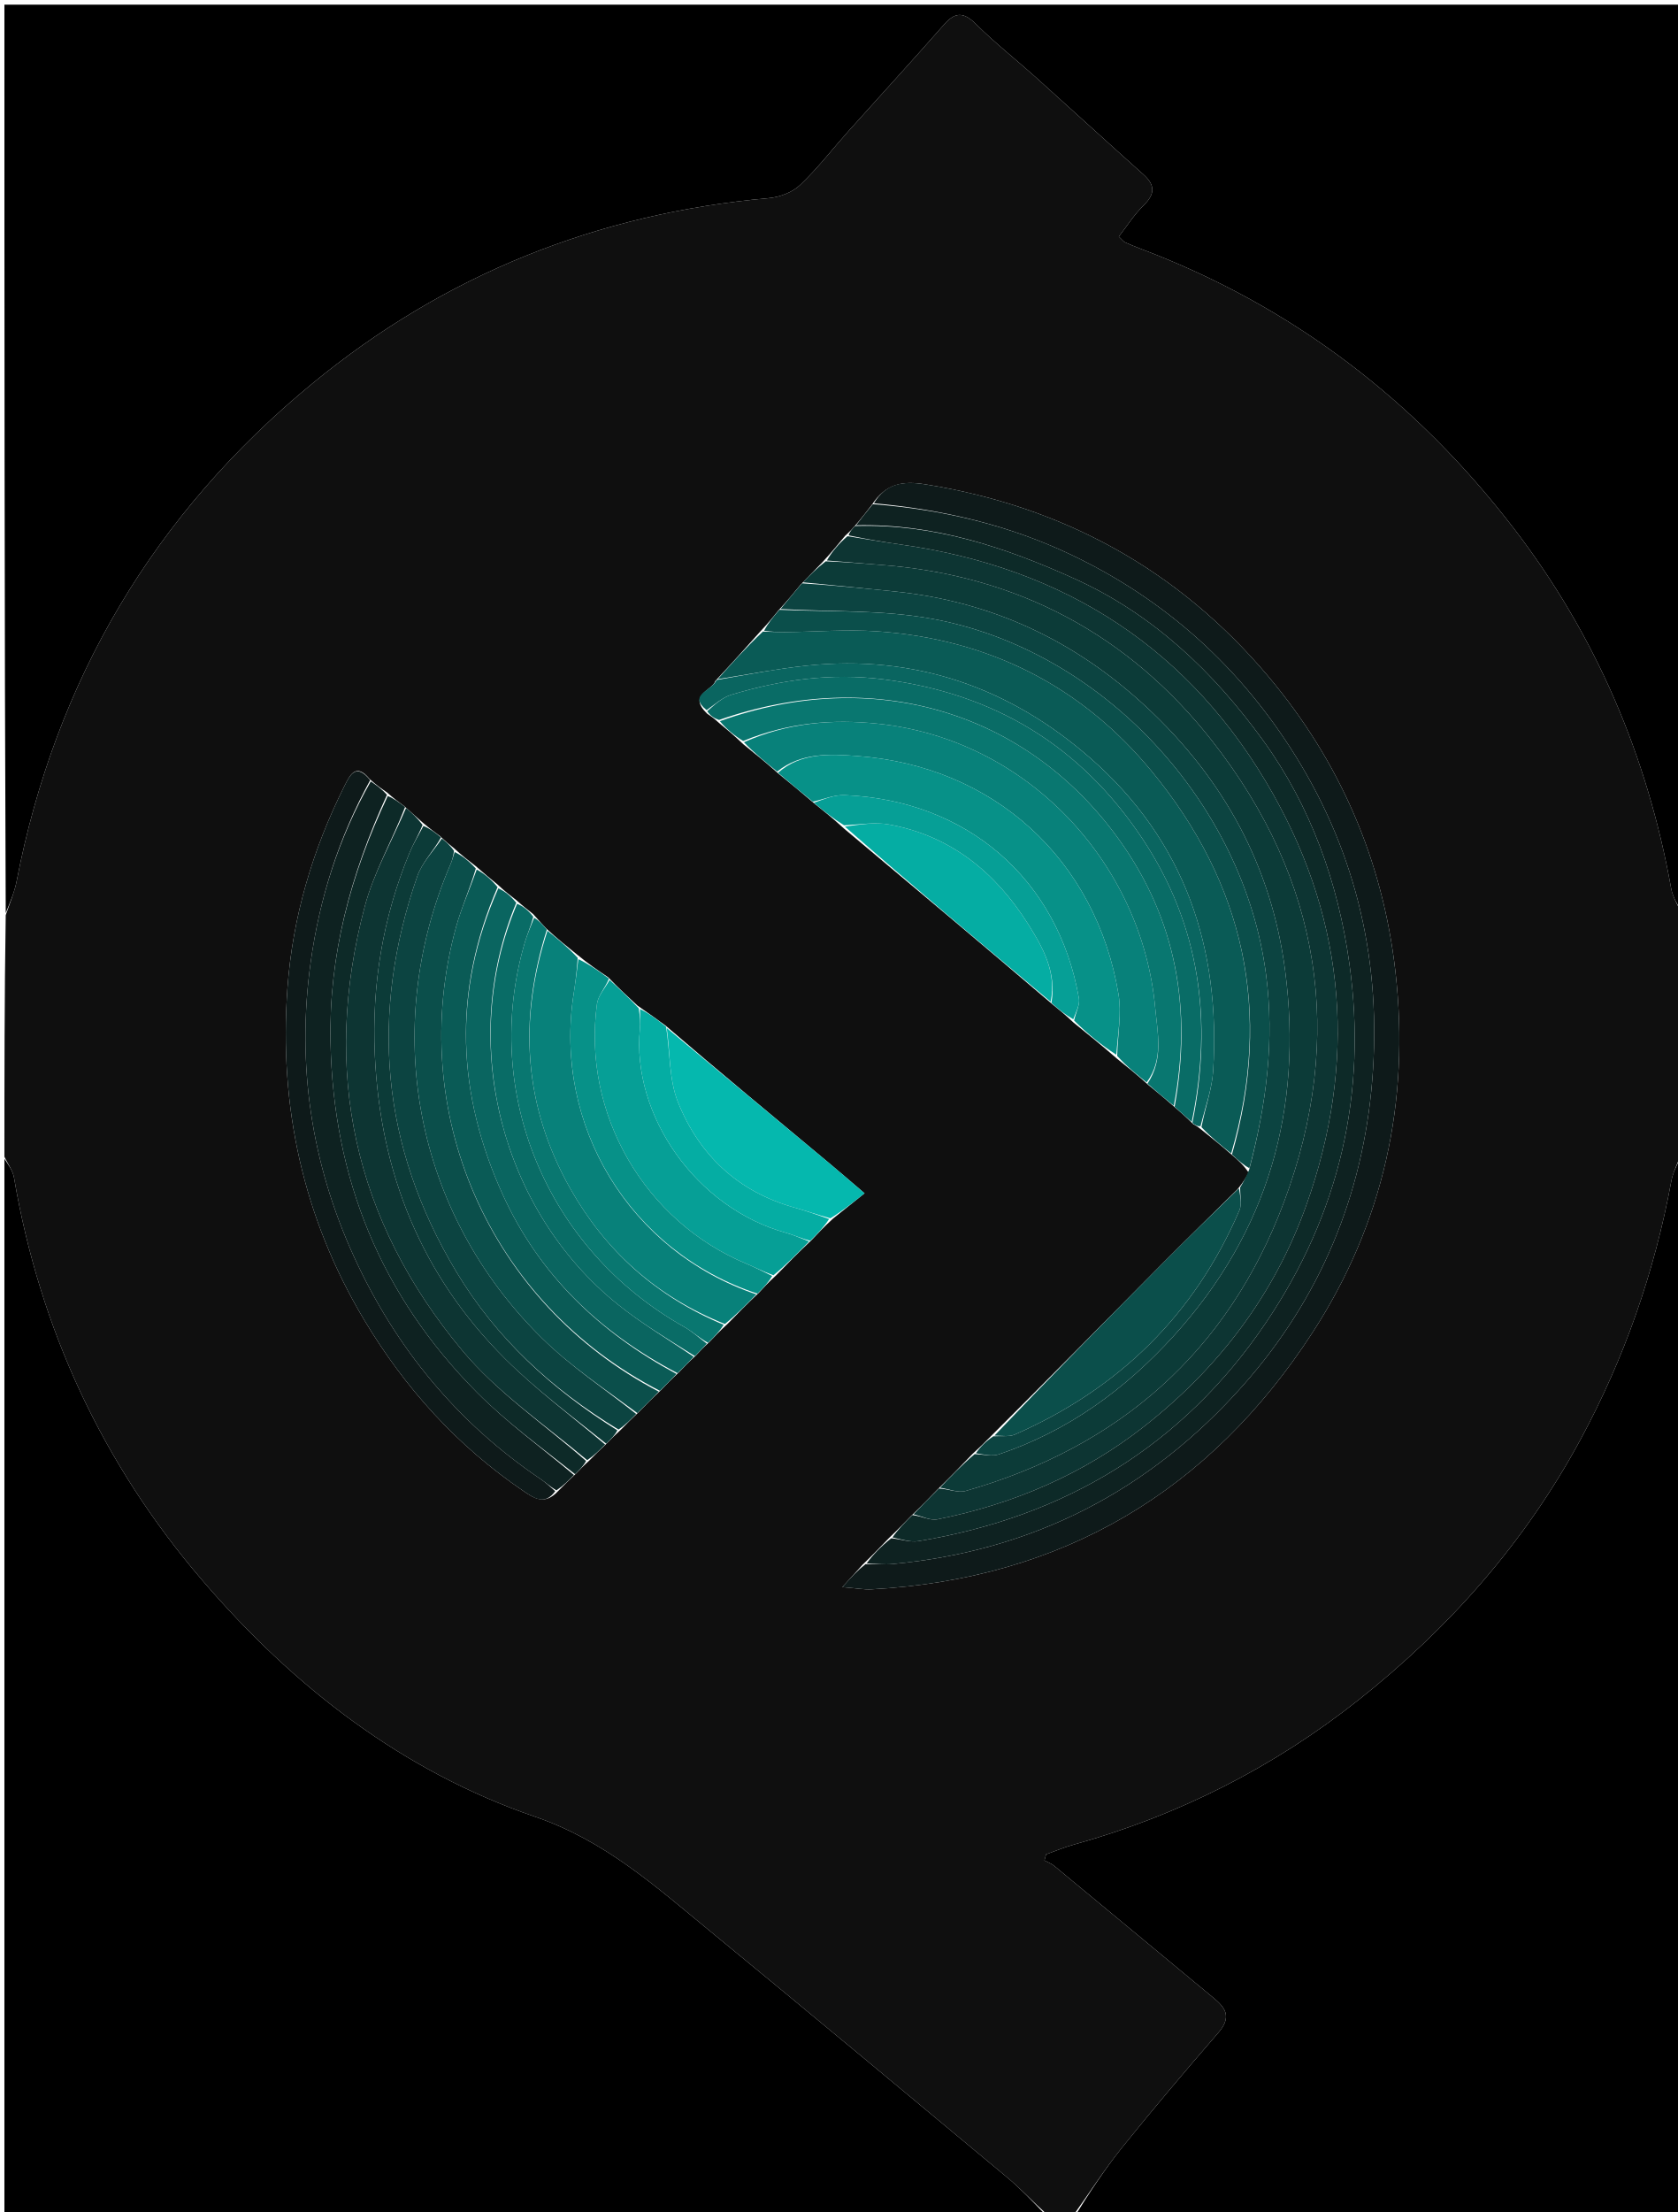
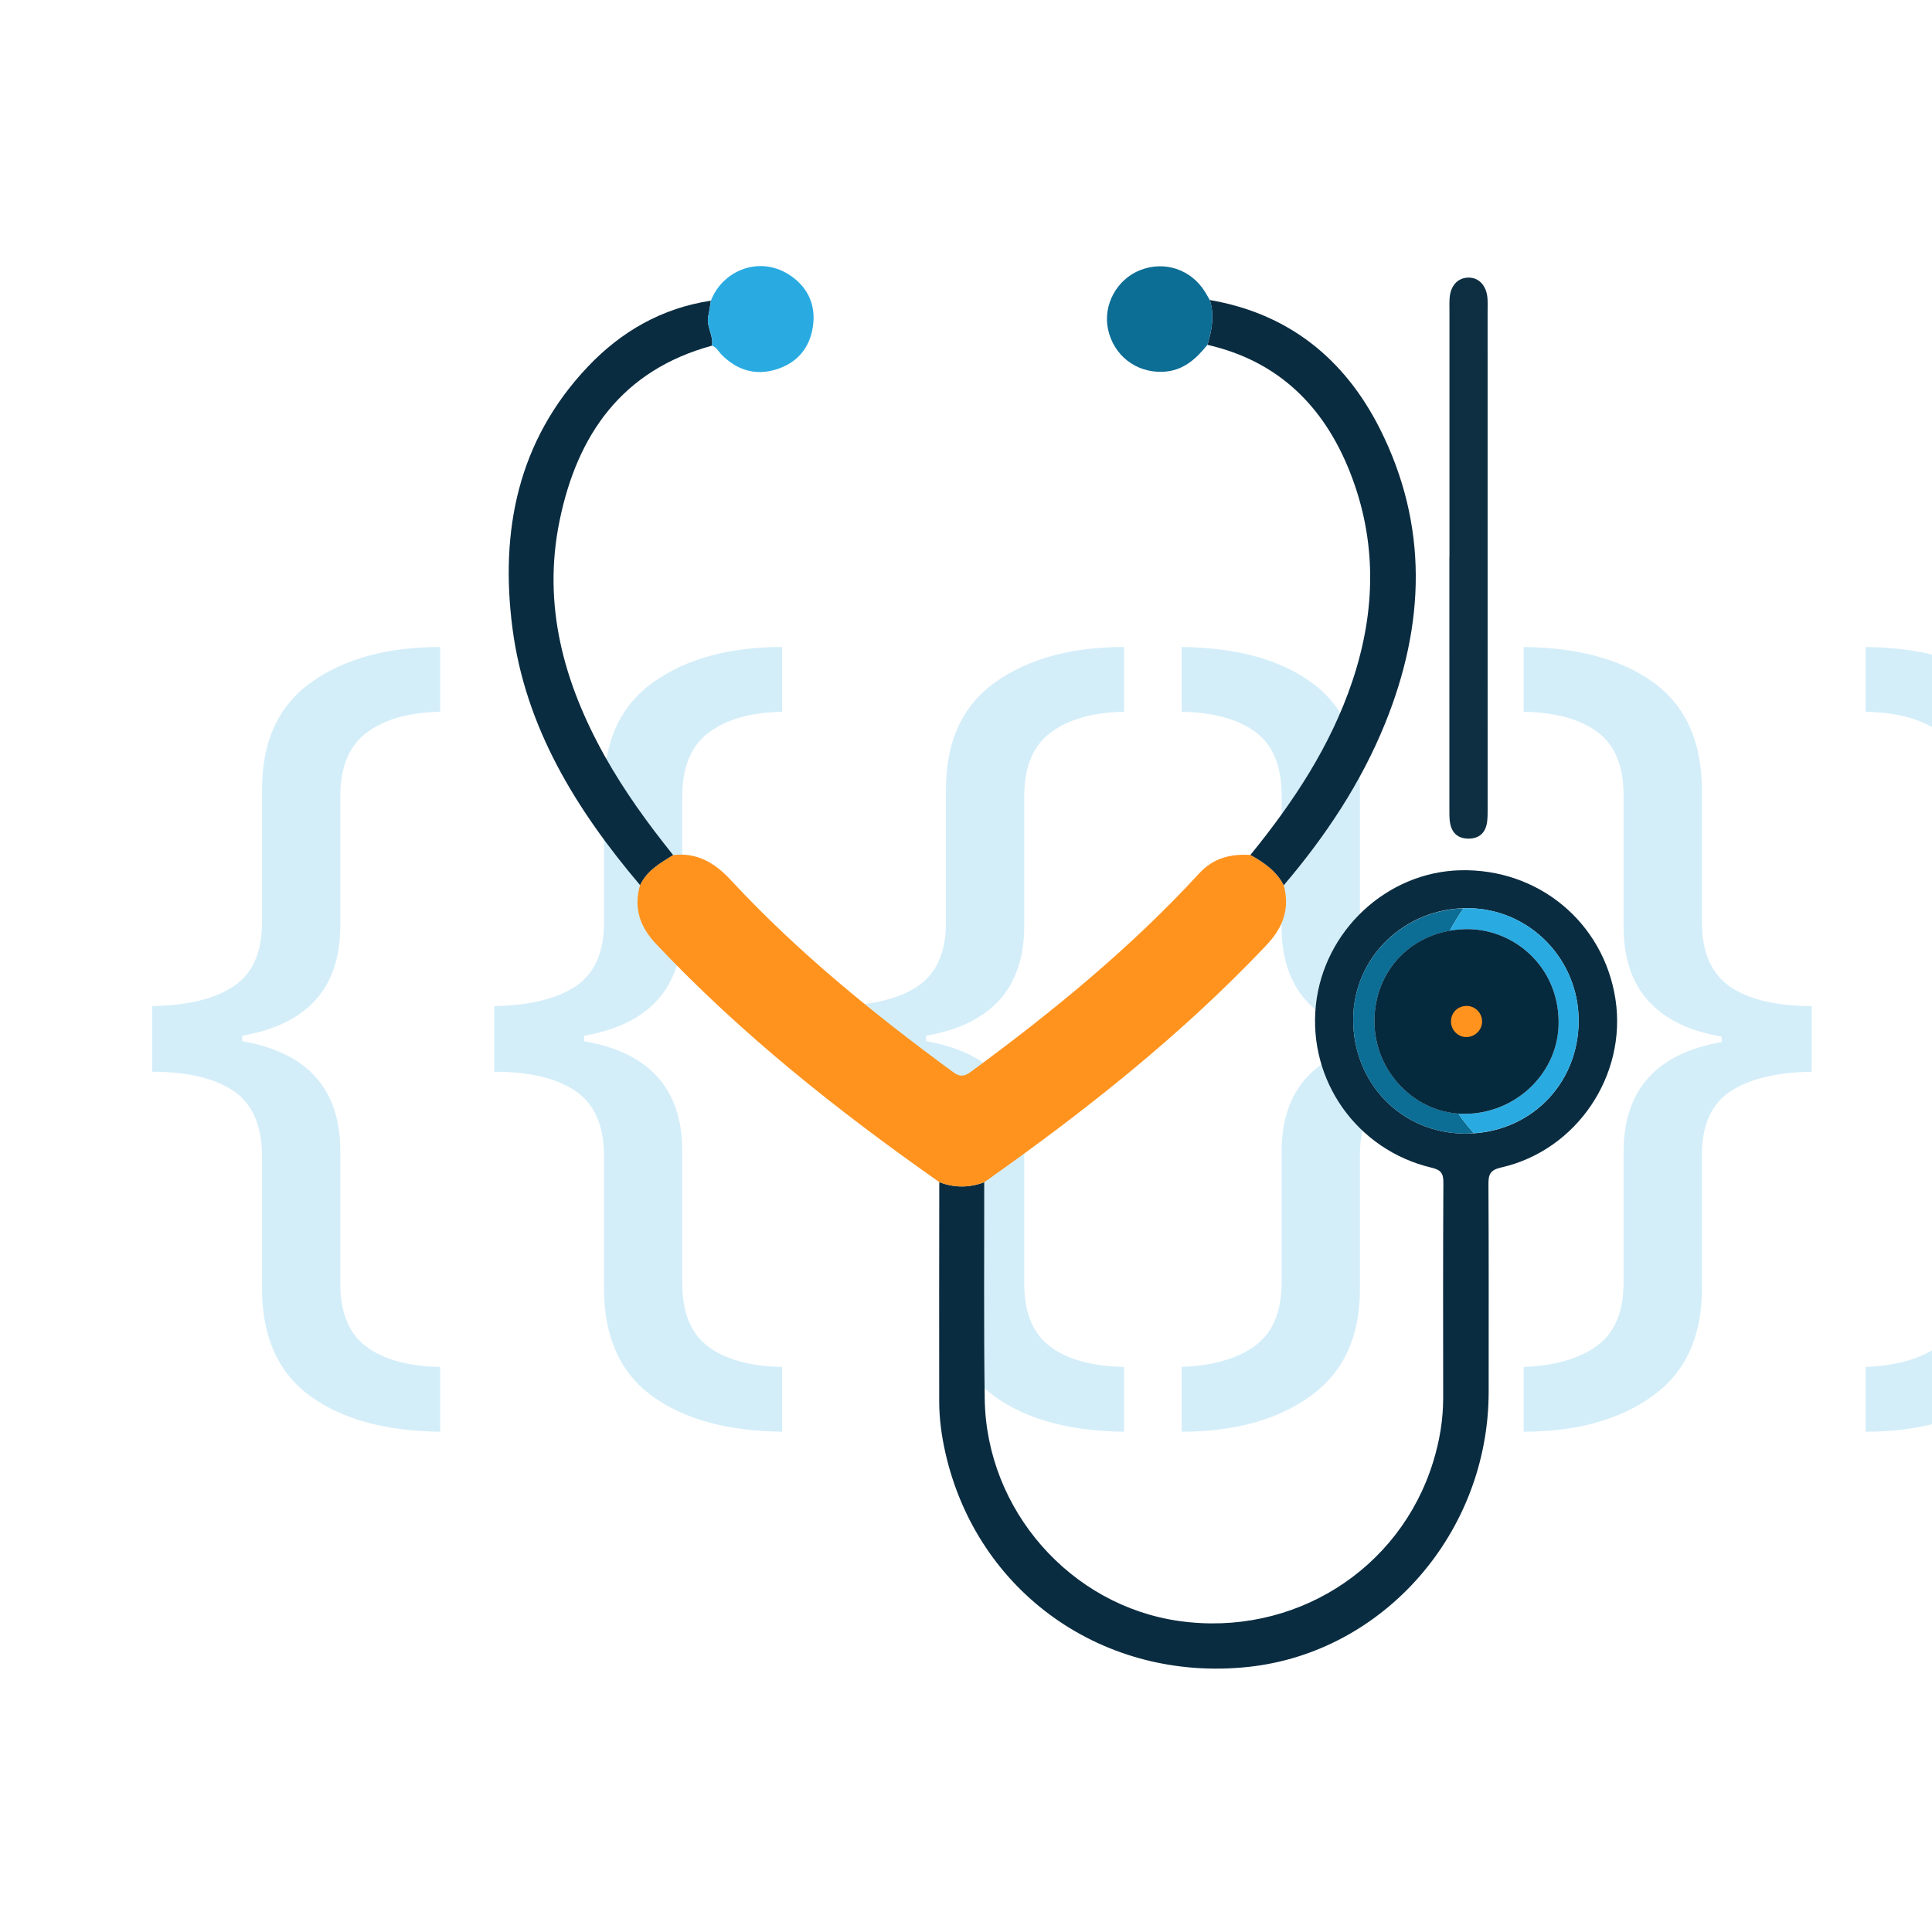
- <svg xmlns="http://www.w3.org/2000/svg" version="1.1" id="Layer_1" x="0px" y="0px" width="100%" viewBox="0 0 380 501" enable-background="new 0 0 380 501" xml:space="preserve">
-   <path fill="#0F0F0F" opacity="1" stroke="none" d=" M381,207   C381,225.021 381,243.042 380.703,261.734   C379.811,264.088 378.975,265.727 378.655,267.46   C374.842,288.089 368.043,307.602 358.04,326.104   C345.47,349.356 328.367,368.705 307.829,384.987   C288.579,400.248 266.959,411.215 243.206,417.806   C241.098,418.391 239.068,419.256 237.002,419.99   C236.874,420.452 236.746,420.914 236.618,421.376   C237.353,421.773 238.178,422.063 238.811,422.585   C250.484,432.228 262.132,441.902 273.791,451.563   C276.681,453.958 279.775,456.07 276.036,460.381   C268.625,468.928 261.315,477.571 254.226,486.386   C250.215,491.374 246.725,496.781 243,502   C241.286,502 239.571,502 237.329,501.675   C233.941,498.617 231.229,495.707 228.197,493.183   C205.686,474.439 183.171,455.699 160.532,437.11   C148.407,427.153 136.943,416.864 121.247,411.485   C91.159,401.176 66.471,382.002 45.88,357.987   C23.283,331.633 9.049,301.097 3.182,266.762   C2.898,265.099 1.747,263.584 1,262   C1,243.979 1,225.958 1.297,207.266   C2.33,204.261 3.306,201.974 3.767,199.588   C12.589,153.993 34.919,116.348 70.725,86.891   C100.762,62.179 135.384,48.36 174.158,44.872   C176.622,44.65 179.493,43.578 181.246,41.92   C185.214,38.166 188.571,33.771 192.231,29.685   C199.441,21.634 206.756,13.676 213.882,5.552   C216.504,2.563 218.407,2.761 221.174,5.52   C225.403,9.737 230.139,13.441 234.592,17.438   C242.758,24.769 250.841,32.193 259.03,39.498   C261.777,41.949 261.69,43.973 259.073,46.541   C256.923,48.651 255.277,51.274 253.473,53.586   C254.39,54.45 254.592,54.762 254.876,54.887   C256.092,55.423 257.322,55.932 258.565,56.402   C292.797,69.356 320.757,90.773 342.957,119.674   C361.545,143.873 373.216,171.22 378.617,201.263   C378.975,203.254 380.186,205.091 381,207  M160.698,303.973   C161.903,302.7 163.107,301.427 164.867,299.819   C167.026,297.601 169.185,295.384 171.879,292.848   C173.008,291.623 174.137,290.398 175.838,288.854   C178.325,286.296 180.811,283.739 183.854,280.884   C185.287,279.357 186.72,277.83 188.749,275.985   C191.061,274.129 193.374,272.273 195.873,270.268   C192.429,267.335 190.119,265.328 187.768,263.37   C175.536,253.187 163.294,243.017 150.755,232.264   C148.84,230.87 146.925,229.475 144.42,227.752   C142.318,225.816 140.215,223.881 137.796,221.349   C135.549,219.835 133.301,218.321 130.757,216.217   C128.518,214.419 126.278,212.622 123.737,210.28   C122.884,209.358 122.031,208.437 120.787,207.028   C119.633,206.125 118.48,205.221 116.94,203.848   C115.647,202.855 114.354,201.863 112.711,200.322   C111.175,199.068 109.64,197.815 107.687,196.093   C106.16,194.926 104.633,193.758 102.822,192.085   C101.916,191.364 101.01,190.643 99.726,189.403   C98.528,188.518 97.33,187.634 95.731,186.275   C94.488,185.183 93.244,184.091 91.554,182.56   C90.373,181.698 89.192,180.835 87.639,179.449   C86.427,178.626 85.216,177.802 83.723,176.42   C80.626,172.662 79.258,175.58 78.034,178.022   C70.795,192.463 66.282,207.761 65.118,223.847   C63.183,250.604 68.65,275.786 82.504,298.949   C91.761,314.427 103.596,327.52 118.559,337.688   C120.938,339.304 123.389,341.072 126.521,337.644   C127.695,336.453 128.868,335.263 130.537,333.713   C131.378,332.839 132.219,331.965 133.578,330.734   C134.751,329.546 135.925,328.359 137.593,326.801   C138.448,325.922 139.303,325.044 140.67,323.808   C141.827,322.624 142.984,321.439 144.667,319.861   C146.196,318.307 147.724,316.752 149.766,314.834   C150.932,313.619 152.097,312.404 153.776,310.852   C154.907,309.671 156.038,308.489 157.686,306.987   C158.504,306.101 159.322,305.214 160.698,303.973  M238.386,227.429   C239.876,228.64 241.366,229.852 243.229,231.623   C246.386,234.17 249.542,236.716 253.085,239.801   C255.316,241.587 257.546,243.373 260.146,245.717   C262.073,247.294 263.999,248.872 266.304,250.907   C267.529,251.972 268.754,253.036 270.307,254.584   C270.815,254.866 271.324,255.148 272.249,255.916   C274.475,257.691 276.702,259.466 279.285,261.737   C280.525,262.817 281.765,263.896 282.908,265.618   C282.259,266.733 281.61,267.848 280.401,269.32   C274.742,274.911 269.036,280.455 263.434,286.103   C250.596,299.042 237.81,312.032 224.459,325.322   C223.281,326.506 222.103,327.691 220.376,329.254   C217.905,331.82 215.434,334.385 212.427,337.325   C210.603,339.207 208.779,341.089 206.425,343.334   C204.935,344.875 203.444,346.417 201.419,348.335   C199.608,350.223 197.796,352.11 195.445,354.371   C194.203,355.74 192.962,357.11 190.826,359.467   C193.977,359.719 195.736,360.063 197.471,359.969   C240.72,357.632 274.088,337.704 297.405,301.741   C313.387,277.092 319.488,249.582 316.146,220.093   C313.279,194.788 303.496,172.357 287.29,153.135   C267.008,129.08 240.843,114.687 209.582,109.69   C204.533,108.883 200.717,109.474 197.483,114.387   C196.304,115.914 195.125,117.441 193.499,119.312   C192.998,119.871 192.497,120.429 191.459,121.365   C189.931,123.221 188.404,125.076 186.358,127.304   C184.879,128.832 183.401,130.36 181.45,132.345   C179.914,134.207 178.378,136.068 176.327,138.296   C175.147,139.752 173.967,141.208 172.232,143.044   C169.019,146.639 165.806,150.234 162.084,154.201   C161.319,156.505 155.712,157.304 160.21,161.642   C160.972,162.152 161.735,162.662 162.884,163.727   C164.603,165.146 166.322,166.566 168.384,168.553   C170.946,170.622 173.508,172.69 176.465,175.308   C179.026,177.396 181.587,179.484 184.597,182.067   C186.68,183.734 188.763,185.401 191.194,187.644   C206.806,200.726 222.418,213.808 238.386,227.429  z" />
-   <path fill="#000000" opacity="1" stroke="none" d=" M381,206.531   C380.186,205.091 378.975,203.254 378.617,201.263   C373.216,171.22 361.545,143.873 342.957,119.674   C320.757,90.773 292.797,69.356 258.565,56.402   C257.322,55.932 256.092,55.423 254.876,54.887   C254.592,54.762 254.39,54.45 253.473,53.586   C255.277,51.274 256.923,48.651 259.073,46.541   C261.69,43.973 261.777,41.949 259.03,39.498   C250.841,32.193 242.758,24.769 234.592,17.438   C230.139,13.441 225.403,9.737 221.174,5.52   C218.407,2.761 216.504,2.563 213.882,5.552   C206.756,13.676 199.441,21.634 192.231,29.685   C188.571,33.771 185.214,38.166 181.246,41.92   C179.493,43.578 176.622,44.65 174.158,44.872   C135.384,48.36 100.762,62.179 70.725,86.891   C34.919,116.348 12.589,153.993 3.767,199.588   C3.306,201.974 2.33,204.261 1.297,206.797   C1,138.371 1,69.743 1,1.057   C127.559,1.057 254.118,1.057 381,1.057   C381,69.354 381,137.708 381,206.531  z" />
-   <path fill="#000000" opacity="1" stroke="none" d=" M1,262.469   C1.747,263.584 2.898,265.099 3.182,266.762   C9.049,301.097 23.283,331.633 45.88,357.987   C66.471,382.002 91.159,401.176 121.247,411.485   C136.943,416.864 148.407,427.153 160.532,437.11   C183.171,455.699 205.686,474.439 228.197,493.183   C231.229,495.707 233.941,498.617 236.901,501.675   C158.406,502 79.811,502 1,502   C1,422.313 1,342.625 1,262.469  z" />
-   <path fill="#000000" opacity="1" stroke="none" d=" M243.469,502   C246.725,496.781 250.215,491.374 254.226,486.386   C261.315,477.571 268.625,468.928 276.036,460.381   C279.775,456.07 276.681,453.958 273.791,451.563   C262.132,441.902 250.484,432.228 238.811,422.585   C238.178,422.063 237.353,421.773 236.618,421.376   C236.746,420.914 236.874,420.452 237.002,419.99   C239.068,419.256 241.098,418.391 243.206,417.806   C266.959,411.215 288.579,400.248 307.829,384.987   C328.367,368.705 345.47,349.356 358.04,326.104   C368.043,307.602 374.842,288.089 378.655,267.46   C378.975,265.727 379.811,264.088 380.703,262.203   C381,341.907 381,421.815 381,502   C335.313,502 289.625,502 243.469,502  z" />
-   <path fill="#0E1A1A" opacity="1" stroke="none" d=" M197.986,113.988   C200.717,109.474 204.533,108.883 209.582,109.69   C240.843,114.687 267.008,129.08 287.29,153.135   C303.496,172.357 313.279,194.788 316.146,220.093   C319.488,249.582 313.387,277.092 297.405,301.741   C274.088,337.704 240.72,357.632 197.471,359.969   C195.736,360.063 193.977,359.719 190.826,359.467   C192.962,357.11 194.203,355.74 196.088,354.266   C198.545,354.198 200.375,354.411 202.17,354.245   C234.016,351.293 260.499,337.621 281.628,313.774   C299.097,294.058 308.772,270.772 310.894,244.59   C313.013,218.444 307.525,193.824 293.637,171.421   C281.146,151.27 264.22,135.906 242.708,125.661   C228.521,118.905 213.539,115.405 197.986,113.988  z" />
-   <path fill="#0C3B38" opacity="1" stroke="none" d=" M212.964,336.951   C215.434,334.385 217.905,331.82 220.825,329.336   C222.938,329.439 224.755,329.913 226.244,329.414   C241.948,324.144 254.898,314.7 265.937,302.545   C287.346,278.972 295.211,251.068 291.158,219.855   C288.088,196.211 277.229,176.393 259.697,160.103   C243.507,145.06 224.636,136.216 202.669,133.958   C195.755,133.247 188.838,132.577 181.922,131.889   C183.401,130.36 184.879,128.832 187.082,127.134   C191.78,127.295 195.752,127.653 199.729,127.955   C230.499,130.293 255.742,143.775 274.583,167.772   C299.289,199.239 304.937,234.662 290.905,272.225   C278.237,306.137 253.558,327.758 218.762,337.693   C217.04,338.184 214.906,337.231 212.964,336.951  z" />
-   <path fill="#0E2221" opacity="1" stroke="none" d=" M197.735,114.188   C213.539,115.405 228.521,118.905 242.708,125.661   C264.22,135.906 281.146,151.27 293.637,171.421   C307.525,193.824 313.013,218.444 310.894,244.59   C308.772,270.772 299.097,294.058 281.628,313.774   C260.499,337.621 234.016,351.293 202.17,354.245   C200.375,354.411 198.545,354.198 196.358,354.08   C197.796,352.11 199.608,350.223 201.927,348.398   C204.322,348.68 206.283,349.349 208.085,349.052   C241.271,343.586 268.001,327.456 286.852,299.506   C303.384,274.995 309.82,247.76 305.716,218.285   C303.149,199.852 296.921,182.512 286.081,167.583   C274.925,152.218 261.285,139.145 243.401,131.051   C227.583,123.892 211.513,118.579 193.945,118.967   C195.125,117.441 196.304,115.914 197.735,114.188  z" />
-   <path fill="#0D3533" opacity="1" stroke="none" d=" M212.695,337.138   C214.906,337.231 217.04,338.184 218.762,337.693   C253.558,327.758 278.237,306.137 290.905,272.225   C304.937,234.662 299.289,199.239 274.583,167.772   C255.742,143.775 230.499,130.293 199.729,127.955   C195.752,127.653 191.78,127.295 187.341,126.948   C188.404,125.076 189.931,123.221 191.997,121.447   C196.41,122.136 200.277,122.793 204.159,123.344   C241.35,128.621 269.969,147.082 288.428,179.86   C305.11,209.481 307.392,240.819 295.982,272.891   C288.768,293.164 276.201,309.714 259.317,322.992   C245.435,333.909 229.629,340.654 212.403,344.114   C210.731,344.45 208.778,343.385 206.955,342.971   C208.779,341.089 210.603,339.207 212.695,337.138  z" />
-   <path fill="#0A5B56" opacity="1" stroke="none" d=" M278.928,261.241   C276.702,259.466 274.475,257.691 272.198,255.292   C273.08,250.631 274.597,246.63 274.85,242.551   C276.573,214.738 268.416,190.484 247.16,171.823   C228.845,155.743 207.315,148.166 182.736,150.765   C175.989,151.479 169.305,152.792 162.592,153.829   C165.806,150.234 169.019,146.639 172.841,143.045   C174.919,143.092 176.388,143.19 177.856,143.175   C184.802,143.101 191.781,142.514 198.688,142.989   C223.859,144.716 244.953,155.307 260.918,174.673   C281.929,200.162 288.331,229.18 278.928,261.241  z" />
-   <path fill="#0D2A28" opacity="1" stroke="none" d=" M206.69,343.152   C208.778,343.385 210.731,344.45 212.403,344.114   C229.629,340.654 245.435,333.909 259.317,322.992   C276.201,309.714 288.768,293.164 295.982,272.891   C307.392,240.819 305.11,209.481 288.428,179.86   C269.969,147.082 241.35,128.621 204.159,123.344   C200.277,122.793 196.41,122.136 192.266,121.258   C192.497,120.429 192.998,119.871 193.722,119.14   C211.513,118.579 227.583,123.892 243.401,131.051   C261.285,139.145 274.925,152.218 286.081,167.583   C296.921,182.512 303.149,199.852 305.716,218.285   C309.82,247.76 303.384,274.995 286.852,299.506   C268.001,327.456 241.271,343.586 208.085,349.052   C206.283,349.349 204.322,348.68 202.195,348.21   C203.444,346.417 204.935,344.875 206.69,343.152  z" />
-   <path fill="#0C4441" opacity="1" stroke="none" d=" M181.686,132.117   C188.838,132.577 195.755,133.247 202.669,133.958   C224.636,136.216 243.507,145.06 259.697,160.103   C277.229,176.393 288.088,196.211 291.158,219.855   C295.211,251.068 287.346,278.972 265.937,302.545   C254.898,314.7 241.948,324.144 226.244,329.414   C224.755,329.913 222.938,329.439 221.099,329.147   C222.103,327.691 223.281,326.506 225.039,325.31   C227.06,325.187 228.669,325.459 229.917,324.91   C253.423,314.577 270.625,297.849 280.784,274.153   C281.42,272.67 280.928,270.705 280.961,268.964   C281.61,267.848 282.259,266.733 283.005,264.905   C286.956,249.945 288.75,235.563 286.836,220.775   C281.802,181.864 249.821,147.192 211.123,140.143   C199.933,138.105 188.281,138.598 176.842,137.93   C178.378,136.068 179.914,134.207 181.686,132.117  z" />
-   <path fill="#08817A" opacity="1" stroke="none" d=" M259.776,245.159   C257.546,243.373 255.316,241.587 253.101,239.153   C253.252,234.061 254.118,229.497 253.404,225.196   C248.333,194.651 225.11,173.462 194.115,171.221   C187.999,170.779 181.458,170.428 176.071,174.759   C173.508,172.69 170.946,170.622 168.537,168.113   C178.439,163.71 188.405,162.818 198.944,163.921   C232.72,167.455 258.72,195.458 261.715,228.255   C262.227,233.852 263.679,239.912 259.776,245.159  z" />
-   <path fill="#0D3533" opacity="1" stroke="none" d=" M92.001,182.999   C93.244,184.091 94.488,185.183 95.734,186.83   C94.745,189.298 93.606,191.151 92.785,193.135   C86.724,207.801 84.201,223.02 84.919,238.926   C86.126,265.659 95.46,288.869 114.455,307.779   C121.478,314.77 129.521,320.737 137.099,327.172   C135.925,328.359 134.751,329.546 133.034,330.713   C123.157,322.483 112.585,315.306 104.723,305.872   C80.18,276.421 72.755,242.502 82.633,205.32   C84.685,197.595 88.824,190.425 92.001,182.999  z" />
-   <path fill="#0E2221" opacity="1" stroke="none" d=" M84.004,176.978   C85.216,177.802 86.427,178.626 87.667,180.031   C79.392,198.131 74.5,216.305 74.88,235.97   C75.479,266.943 86.301,293.468 108.041,315.357   C114.802,322.164 122.677,327.865 130.041,334.073   C128.868,335.263 127.695,336.453 126.05,337.562   C124.544,336.647 123.565,335.732 122.468,334.991   C103.614,322.258 89.67,305.304 80.246,284.75   C70.513,263.523 67.166,241.154 70.376,217.976   C72.38,203.508 76.732,189.736 84.004,176.978  z" />
-   <path fill="#079188" opacity="1" stroke="none" d=" M176.268,175.033   C181.458,170.428 187.999,170.779 194.115,171.221   C225.11,173.462 248.333,194.651 253.404,225.196   C254.118,229.497 253.252,234.061 252.908,238.884   C249.542,236.716 246.386,234.17 243.338,231.141   C243.802,229.138 244.682,227.526 244.436,226.111   C239.72,199.029 218.962,181.234 191.377,180.09   C188.992,179.991 186.559,181.051 184.148,181.573   C181.587,179.484 179.026,177.396 176.268,175.033  z" />
-   <path fill="#08817A" opacity="1" stroke="none" d=" M124.039,210.824   C126.278,212.622 128.518,214.419 130.885,216.949   C130.667,220.145 130.353,222.614 129.969,225.073   C125.309,254.916 142.662,283.481 171.344,293.166   C169.185,295.384 167.026,297.601 164.222,299.877   C148.607,293.63 137.141,283.259 129.204,269.226   C118.687,250.633 117.404,231.031 124.039,210.824  z" />
-   <path fill="#097770" opacity="1" stroke="none" d=" M259.961,245.438   C263.679,239.912 262.227,233.852 261.715,228.255   C258.72,195.458 232.72,167.455 198.944,163.921   C188.405,162.818 178.439,163.71 168.365,167.829   C166.322,166.566 164.603,165.146 163.092,163.342   C197.894,150.835 232.638,161.121 253.502,190.13   C266.546,208.266 270.108,228.628 265.926,250.449   C263.999,248.872 262.073,247.294 259.961,245.438  z" />
-   <path fill="#0B4F4B" opacity="1" stroke="none" d=" M176.585,138.113   C188.281,138.598 199.933,138.105 211.123,140.143   C249.821,147.192 281.802,181.864 286.836,220.775   C288.75,235.563 286.956,249.945 283.054,264.584   C281.765,263.896 280.525,262.817 279.107,261.489   C288.331,229.18 281.929,200.162 260.918,174.673   C244.953,155.307 223.859,144.716 198.688,142.989   C191.781,142.514 184.802,143.101 177.856,143.175   C176.388,143.19 174.919,143.092 173.118,142.855   C173.967,141.208 175.147,139.752 176.585,138.113  z" />
-   <path fill="#0C4441" opacity="1" stroke="none" d=" M100.104,189.923   C101.01,190.643 101.916,191.364 102.864,192.728   C102.631,194.156 102.399,194.96 102.072,195.723   C86.081,233.045 93.914,274.68 122.798,303.102   C129.271,309.471 136.994,314.571 144.141,320.255   C142.984,321.439 141.827,322.624 140.12,323.782   C124.851,314.54 112.379,303.039 103.375,288.042   C86.293,259.586 83.731,229.637 94.535,198.47   C95.615,195.352 98.211,192.759 100.104,189.923  z" />
-   <path fill="#0B4F4B" opacity="1" stroke="none" d=" M144.404,320.058   C136.994,314.571 129.271,309.471 122.798,303.102   C93.914,274.68 86.081,233.045 102.072,195.723   C102.399,194.96 102.631,194.156 103.007,192.98   C104.633,193.758 106.16,194.926 107.798,196.718   C106.361,201.556 104.498,205.683 103.312,209.996   C91.82,251.783 110.797,295.133 149.253,315.197   C147.724,316.752 146.196,318.307 144.404,320.058  z" />
-   <path fill="#0E1A1A" opacity="1" stroke="none" d=" M83.864,176.699   C76.732,189.736 72.38,203.508 70.376,217.976   C67.166,241.154 70.513,263.523 80.246,284.75   C89.67,305.304 103.614,322.258 122.468,334.991   C123.565,335.732 124.544,336.647 125.789,337.739   C123.389,341.072 120.938,339.304 118.559,337.688   C103.596,327.52 91.761,314.427 82.504,298.949   C68.65,275.786 63.183,250.604 65.118,223.847   C66.282,207.761 70.795,192.463 78.034,178.022   C79.258,175.58 80.626,172.662 83.864,176.699  z" />
-   <path fill="#096C66" opacity="1" stroke="none" d=" M266.115,250.678   C270.108,228.628 266.546,208.266 253.502,190.13   C232.638,161.121 197.894,150.835 162.898,163.065   C161.735,162.662 160.972,162.152 160.232,161.082   C162.061,159.442 163.741,157.941 165.696,157.351   C176.923,153.966 188.237,152.366 200.117,153.862   C225.314,157.037 244.911,169.005 258.861,190.016   C271.899,209.654 274.767,231.265 269.98,254.101   C268.754,253.036 267.529,251.972 266.115,250.678  z" />
-   <path fill="#069F96" opacity="1" stroke="none" d=" M183.298,281.181   C180.811,283.739 178.325,286.296 175.222,288.839   C172.81,287.971 171.047,287.037 169.213,286.276   C146.035,276.665 131.867,252.261 135.244,227.381   C135.503,225.474 137.125,223.753 138.113,221.946   C140.215,223.881 142.318,225.816 144.711,228.378   C144.997,230.338 145.1,231.681 144.971,233.001   C143.064,252.596 157.698,273.627 178.155,279.252   C179.913,279.736 181.586,280.531 183.298,281.181  z" />
-   <path fill="#0A5B56" opacity="1" stroke="none" d=" M149.509,315.015   C110.797,295.133 91.82,251.783 103.312,209.996   C104.498,205.683 106.361,201.556 108.007,196.952   C109.64,197.815 111.175,199.068 112.725,200.923   C102.429,224.771 103.568,247.943 113.955,270.7   C122.189,288.74 135.894,301.833 153.263,311.19   C152.097,312.404 150.932,313.619 149.509,315.015  z" />
-   <path fill="#05B8AE" opacity="1" stroke="none" d=" M151.055,232.841   C163.294,243.017 175.536,253.187 187.768,263.37   C190.119,265.328 192.429,267.335 195.873,270.268   C193.374,272.273 191.061,274.129 188.126,275.936   C184.979,275.084 182.477,274.205 179.929,273.489   C167.192,269.912 158.414,261.611 153.608,249.662   C151.549,244.541 151.835,238.477 151.055,232.841  z" />
-   <path fill="#0A6560" opacity="1" stroke="none" d=" M153.52,311.021   C135.894,301.833 122.189,288.74 113.955,270.7   C103.568,247.943 102.429,224.771 112.899,201.198   C114.354,201.863 115.647,202.855 116.957,204.472   C103.67,236.34 113.691,274.314 139.962,295.44   C145.377,299.795 151.417,303.372 157.169,307.307   C156.038,308.489 154.907,309.671 153.52,311.021  z" />
-   <path fill="#0D2A28" opacity="1" stroke="none" d=" M130.289,333.893   C122.677,327.865 114.802,322.164 108.041,315.357   C86.301,293.468 75.479,266.943 74.88,235.97   C74.5,216.305 79.392,198.131 87.853,180.293   C89.192,180.835 90.373,181.698 91.778,182.779   C88.824,190.425 84.685,197.595 82.633,205.32   C72.755,242.502 80.18,276.421 104.723,305.872   C112.585,315.306 123.157,322.483 132.774,330.892   C132.219,331.965 131.378,332.839 130.289,333.893  z" />
-   <path fill="#0B4F4B" opacity="1" stroke="none" d=" M280.681,269.142   C280.928,270.705 281.42,272.67 280.784,274.153   C270.625,297.849 253.423,314.577 229.917,324.91   C228.669,325.459 227.06,325.187 225.31,325.15   C237.81,312.032 250.596,299.042 263.434,286.103   C269.036,280.455 274.742,274.911 280.681,269.142  z" />
-   <path fill="#05ADA3" opacity="1" stroke="none" d=" M238.03,226.889   C222.418,213.808 206.806,200.726 191.412,187.217   C194.904,186.744 198.276,186.164 201.437,186.742   C215.369,189.29 225.509,197.569 232.879,209.221   C236.194,214.461 239.418,220.104 238.03,226.889  z" />
-   <path fill="#0C3B38" opacity="1" stroke="none" d=" M99.915,189.663   C98.211,192.759 95.615,195.352 94.535,198.47   C83.731,229.637 86.293,259.586 103.375,288.042   C112.379,303.039 124.851,314.54 139.863,323.96   C139.303,325.044 138.448,325.922 137.346,326.986   C129.521,320.737 121.478,314.77 114.455,307.779   C95.46,288.869 86.126,265.659 84.919,238.926   C84.201,223.02 86.724,207.801 92.785,193.135   C93.606,191.151 94.745,189.298 95.934,187.067   C97.33,187.634 98.528,188.518 99.915,189.663  z" />
-   <path fill="#0A6560" opacity="1" stroke="none" d=" M270.143,254.342   C274.767,231.265 271.899,209.654 258.861,190.016   C244.911,169.005 225.314,157.037 200.117,153.862   C188.237,152.366 176.923,153.966 165.696,157.351   C163.741,157.941 162.061,159.442 160.089,160.838   C155.712,157.304 161.319,156.505 162.338,154.015   C169.305,152.792 175.989,151.479 182.736,150.765   C207.315,148.166 228.845,155.743 247.16,171.823   C268.416,190.484 276.573,214.738 274.85,242.551   C274.597,246.63 273.08,250.631 271.99,255.049   C271.324,255.148 270.815,254.866 270.143,254.342  z" />
-   <path fill="#096C66" opacity="1" stroke="none" d=" M157.428,307.147   C151.417,303.372 145.377,299.795 139.962,295.44   C113.691,274.314 103.67,236.34 117.151,204.707   C118.48,205.221 119.633,206.125 120.816,207.64   C120.198,209.961 119.435,211.638 118.92,213.387   C108.944,247.21 123.792,282.99 154.99,300.52   C156.837,301.558 158.43,303.048 160.14,304.328   C159.322,305.214 158.504,306.101 157.428,307.147  z" />
-   <path fill="#079188" opacity="1" stroke="none" d=" M137.955,221.648   C137.125,223.753 135.503,225.474 135.244,227.381   C131.867,252.261 146.035,276.665 169.213,286.276   C171.047,287.037 172.81,287.971 174.936,288.999   C174.137,290.398 173.008,291.623 171.611,293.007   C142.662,283.481 125.309,254.916 129.969,225.073   C130.353,222.614 130.667,220.145 131.034,217.244   C133.301,218.321 135.549,219.835 137.955,221.648  z" />
-   <path fill="#097770" opacity="1" stroke="none" d=" M160.419,304.151   C158.43,303.048 156.837,301.558 154.99,300.52   C123.792,282.99 108.944,247.21 118.92,213.387   C119.435,211.638 120.198,209.961 121.012,207.883   C122.031,208.437 122.884,209.358 123.888,210.552   C117.404,231.031 118.687,250.633 129.204,269.226   C137.141,283.259 148.607,293.63 163.945,300.044   C163.107,301.427 161.903,302.7 160.419,304.151  z" />
-   <path fill="#069F96" opacity="1" stroke="none" d=" M238.208,227.159   C239.418,220.104 236.194,214.461 232.879,209.221   C225.509,197.569 215.369,189.29 201.437,186.742   C198.276,186.164 194.904,186.744 191.237,186.929   C188.763,185.401 186.68,183.734 184.372,181.82   C186.559,181.051 188.992,179.991 191.377,180.09   C218.962,181.234 239.72,199.029 244.436,226.111   C244.682,227.526 243.802,229.138 243.151,230.861   C241.366,229.852 239.876,228.64 238.208,227.159  z" />
-   <path fill="#05ADA3" opacity="1" stroke="none" d=" M150.905,232.553   C151.835,238.477 151.549,244.541 153.608,249.662   C158.414,261.611 167.192,269.912 179.929,273.489   C182.477,274.205 184.979,275.084 187.828,276.095   C186.72,277.83 185.287,279.357 183.576,281.032   C181.586,280.531 179.913,279.736 178.155,279.252   C157.698,273.627 143.064,252.596 144.971,233.001   C145.1,231.681 144.997,230.338 145.006,228.543   C146.925,229.475 148.84,230.87 150.905,232.553  z" />
+ <svg xmlns="http://www.w3.org/2000/svg" width="100%" height="100%" viewBox="0 0 845 845" version="1.1" xml:space="preserve" style="fill-rule:evenodd;clip-rule:evenodd;stroke-linejoin:round;stroke-miterlimit:2;">
+   <g id="Page-3" transform="matrix(5.555556,0,0,5.555556,0,0)">
+     <rect x="0" y="0" width="152" height="152" style="fill:none;" />
+     <g id="Layer-1">
+         </g>
+     <g id="fondo">
+       <g opacity="0.2">
+         <g transform="matrix(0.18,0,0,0.18,8.2,42.9292)">
+           <g transform="matrix(393.5944,0,0,393.5944,739.7241,325.5072)">
+                     </g>
+           <text x="10px" y="325.507px" style="font-family:'KlavikaLight-TF', 'Klavika Light';font-weight:300;font-size:393.594px;fill:rgb(41,171,226);">{{{}}}</text>
+         </g>
+       </g>
+     </g>
+     <g id="logo2">
+       <g transform="matrix(1,0,0,1,124.2822,120.4245)">
+         <path d="M0,-40.03C0.02,-44.917 -3.877,-48.894 -8.718,-48.927C-13.687,-48.963 -17.718,-45.074 -17.749,-40.217C-17.78,-35.146 -13.956,-31.213 -8.962,-31.18C-3.918,-31.147 -0.021,-34.997 0,-40.03M-46.798,-27.35C-46.79,-21.663 -46.84,-15.974 -46.758,-10.287C-46.633,-1.531 -39.996,5.99 -31.437,7.194C-22.473,8.454 -14.09,3.201 -11.457,-5.329C-10.951,-6.968 -10.665,-8.642 -10.666,-10.364C-10.671,-16.016 -10.683,-21.669 -10.65,-27.321C-10.646,-28.07 -10.852,-28.324 -11.597,-28.501C-17.461,-29.896 -21.318,-35.369 -20.687,-41.304C-20.065,-47.147 -15.108,-51.771 -9.315,-51.912C-3.166,-52.061 1.967,-47.8 2.896,-41.774C3.82,-35.774 -0.148,-29.863 -6.091,-28.515C-6.972,-28.316 -7.107,-27.967 -7.102,-27.18C-7.07,-21.741 -7.086,-16.301 -7.085,-10.862C-7.082,0.205 -15.322,9.652 -25.986,10.803C-37.367,12.031 -47.365,4.968 -49.859,-6.07C-50.157,-7.389 -50.339,-8.733 -50.342,-10.086C-50.355,-15.844 -50.341,-21.603 -50.336,-27.362C-49.158,-26.9 -47.979,-26.906 -46.798,-27.35" style="fill:rgb(10,44,64);fill-rule:nonzero;" />
+       </g>
+       <g transform="matrix(1,0,0,1,77.4839,67.5532)">
+         <path d="M0,25.521C-1.181,25.965 -2.36,25.971 -3.538,25.509C-11.508,19.913 -19.111,13.883 -25.818,6.779C-27.116,5.405 -27.615,3.938 -27.096,2.127C-26.555,0.979 -25.508,0.386 -24.492,-0.239C-22.592,-0.45 -21.219,0.363 -19.936,1.747C-14.673,7.42 -8.686,12.272 -2.46,16.842C-1.939,17.225 -1.596,17.224 -1.075,16.842C5.353,12.125 11.508,7.094 16.919,1.211C18.044,-0.012 19.401,-0.339 20.956,-0.246C22.021,0.341 23.003,1.018 23.585,2.137C24.073,3.992 23.533,5.469 22.207,6.869C15.514,13.937 7.928,19.93 0,25.521" style="fill:rgb(255,147,30);fill-rule:nonzero;" />
+       </g>
+       <g transform="matrix(1,0,0,1,101.0693,23.6194)">
+         <path d="M0,46.071C-0.582,44.952 -1.565,44.275 -2.63,43.688C0.752,39.533 3.69,35.111 5.405,29.982C7.248,24.471 7.352,18.941 5.191,13.506C3.141,8.347 -0.448,4.798 -6.014,3.528C-5.655,2.368 -5.447,1.199 -5.827,0C0.387,1.063 4.793,4.639 7.562,10.133C11.396,17.739 11.13,25.541 7.982,33.316C6.074,38.029 3.286,42.211 0,46.071" style="fill:rgb(10,44,64);fill-rule:nonzero;" />
+       </g>
+       <g transform="matrix(1,0,0,1,52.9922,26.0375)">
+         <path d="M0,41.277C-1.017,41.902 -2.063,42.495 -2.604,43.643C-7.618,37.721 -11.634,31.244 -12.65,23.404C-13.64,15.761 -12.227,8.641 -6.71,2.826C-4.076,0.048 -0.871,-1.784 2.973,-2.366C2.905,-1.957 2.854,-1.545 2.766,-1.141C2.59,-0.331 3.204,0.374 3.056,1.175C-4.012,3.107 -7.55,8.167 -8.943,14.977C-10.299,21.603 -8.609,27.709 -5.381,33.49C-3.835,36.258 -1.979,38.809 0,41.277" style="fill:rgb(10,44,64);fill-rule:nonzero;" />
+       </g>
+       <g transform="matrix(1,0,0,1,114.1113,43.9852)">
+         <path d="M0,-0.119L0,-19.405C0,-19.761 -0.011,-20.116 0.009,-20.471C0.065,-21.468 0.625,-22.101 1.458,-22.13C2.318,-22.16 2.936,-21.493 2.997,-20.449C3.018,-20.095 3.003,-19.738 3.003,-19.384C3.005,-6.348 3.006,6.687 3.006,19.722C3.006,20.041 3.006,20.362 2.969,20.679C2.867,21.549 2.369,22.041 1.49,22.037C0.605,22.032 0.127,21.521 0.026,20.657C-0.007,20.376 -0.006,20.09 -0.006,19.807C-0.008,13.164 -0.007,6.523 -0.007,-0.119L0,-0.119Z" style="fill:rgb(14,47,66);fill-rule:nonzero;" />
+       </g>
+       <g transform="matrix(1,0,0,1,56.0483,22.4109)">
+         <path d="M0,4.802C0.148,4 -0.466,3.295 -0.29,2.486C-0.202,2.081 -0.151,1.669 -0.083,1.261C0.855,-1.166 3.852,-2.375 6.265,-0.659C7.621,0.306 8.2,1.697 7.943,3.338C7.679,5.024 6.679,6.182 5.038,6.679C3.396,7.177 1.961,6.722 0.761,5.514C0.516,5.267 0.363,4.923 0,4.802" style="fill:rgb(41,171,226);fill-rule:nonzero;" />
+       </g>
+       <g transform="matrix(1,0,0,1,95.2422,26.2411)">
+         <path d="M0,-2.622C0.38,-1.423 0.172,-0.254 -0.187,0.906C-1.099,2.046 -2.133,2.971 -3.705,3.029C-5.812,3.107 -7.575,1.742 -8.014,-0.332C-8.418,-2.24 -7.312,-4.261 -5.47,-4.979C-3.546,-5.729 -1.472,-5.031 -0.374,-3.263C-0.243,-3.053 -0.125,-2.836 0,-2.622" style="fill:rgb(12,109,149);fill-rule:nonzero;" />
+       </g>
+       <g transform="matrix(1,0,0,1,108.2051,80.3113)">
+         <path d="M0,0.134C-0.018,-3.575 2.463,-6.417 5.93,-7.032C6.247,-7.628 6.612,-8.217 7.013,-8.801C2.206,-8.655 -1.642,-4.846 -1.671,-0.104C-1.703,4.967 2.122,8.901 7.115,8.933C7.356,8.935 7.591,8.919 7.827,8.904C7.375,8.401 6.966,7.883 6.598,7.354C2.97,7.089 0.018,3.924 0,0.134" style="fill:rgb(12,109,149);fill-rule:nonzero;" />
+       </g>
+       <g transform="matrix(1,0,0,1,124.2822,80.3165)">
+         <path d="M0,0.078C0.02,-4.809 -3.877,-8.786 -8.718,-8.819C-8.835,-8.82 -8.949,-8.809 -9.064,-8.806C-9.465,-8.222 -9.83,-7.633 -10.147,-7.037C-9.755,-7.107 -9.354,-7.155 -8.939,-7.166C-5.246,-7.26 -1.645,-4.365 -1.577,0.07C-1.517,4.077 -4.888,7.343 -8.94,7.373C-9.122,7.374 -9.301,7.361 -9.479,7.349C-9.111,7.878 -8.703,8.395 -8.25,8.898C-3.558,8.582 -0.02,4.871 0,0.078" style="fill:rgb(41,171,226);fill-rule:nonzero;" />
+       </g>
+       <g transform="matrix(0.004069,0.999992,0.999992,-0.004069,115.3875,73.1166)">
+         <path d="M7.299,-7.212C3.17,-7.215 0.121,-4.131 0.034,-0.045C-0.045,3.65 2.864,7.239 7.299,7.288C11.307,7.333 14.559,3.947 14.572,-0.105C14.585,-3.976 11.277,-7.209 7.299,-7.212" style="fill:rgb(5,41,61);fill-rule:nonzero;" />
+       </g>
+       <g transform="matrix(0.004087,0.999992,0.999992,-0.004087,115.4449,79.18695)">
+         <path d="M1.231,-1.218C0.535,-1.218 0.02,-0.698 0.006,-0.008C-0.008,0.615 0.483,1.22 1.231,1.229C1.907,1.236 2.457,0.665 2.459,-0.018C2.461,-0.672 1.902,-1.218 1.231,-1.218" style="fill:rgb(255,147,30);fill-rule:nonzero;" />
+       </g>
+     </g>
+   </g>
</svg>
